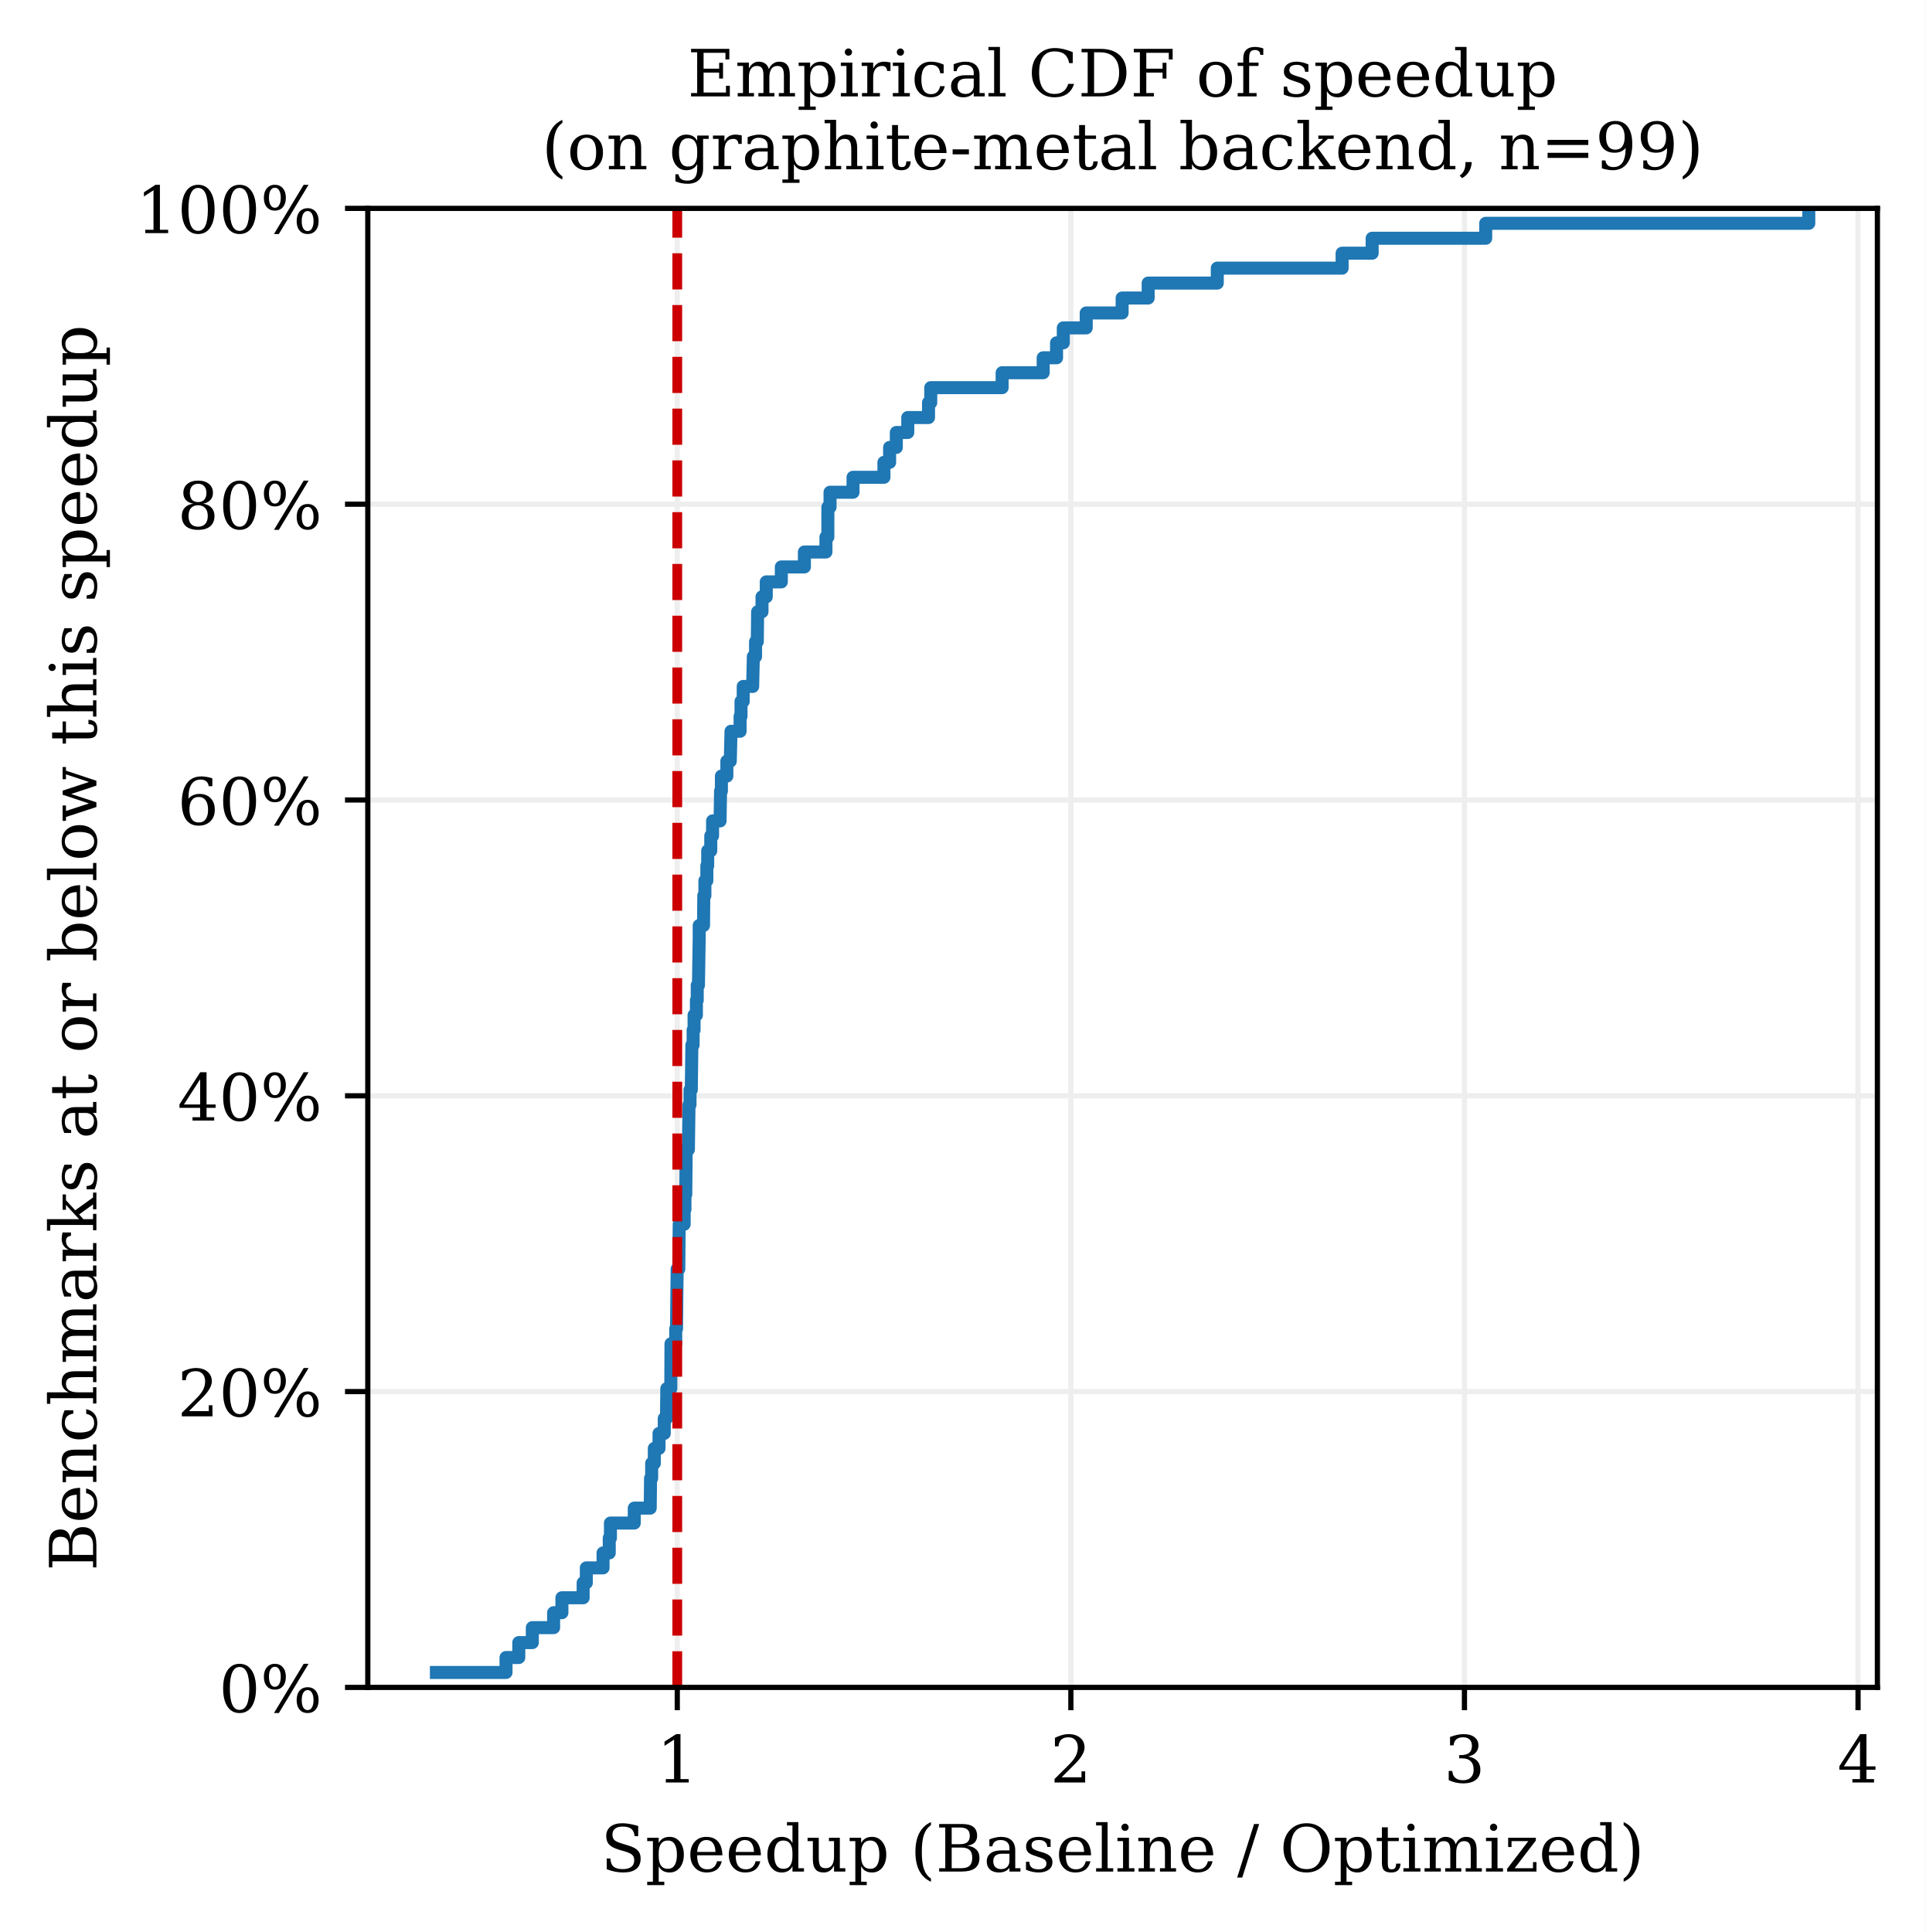
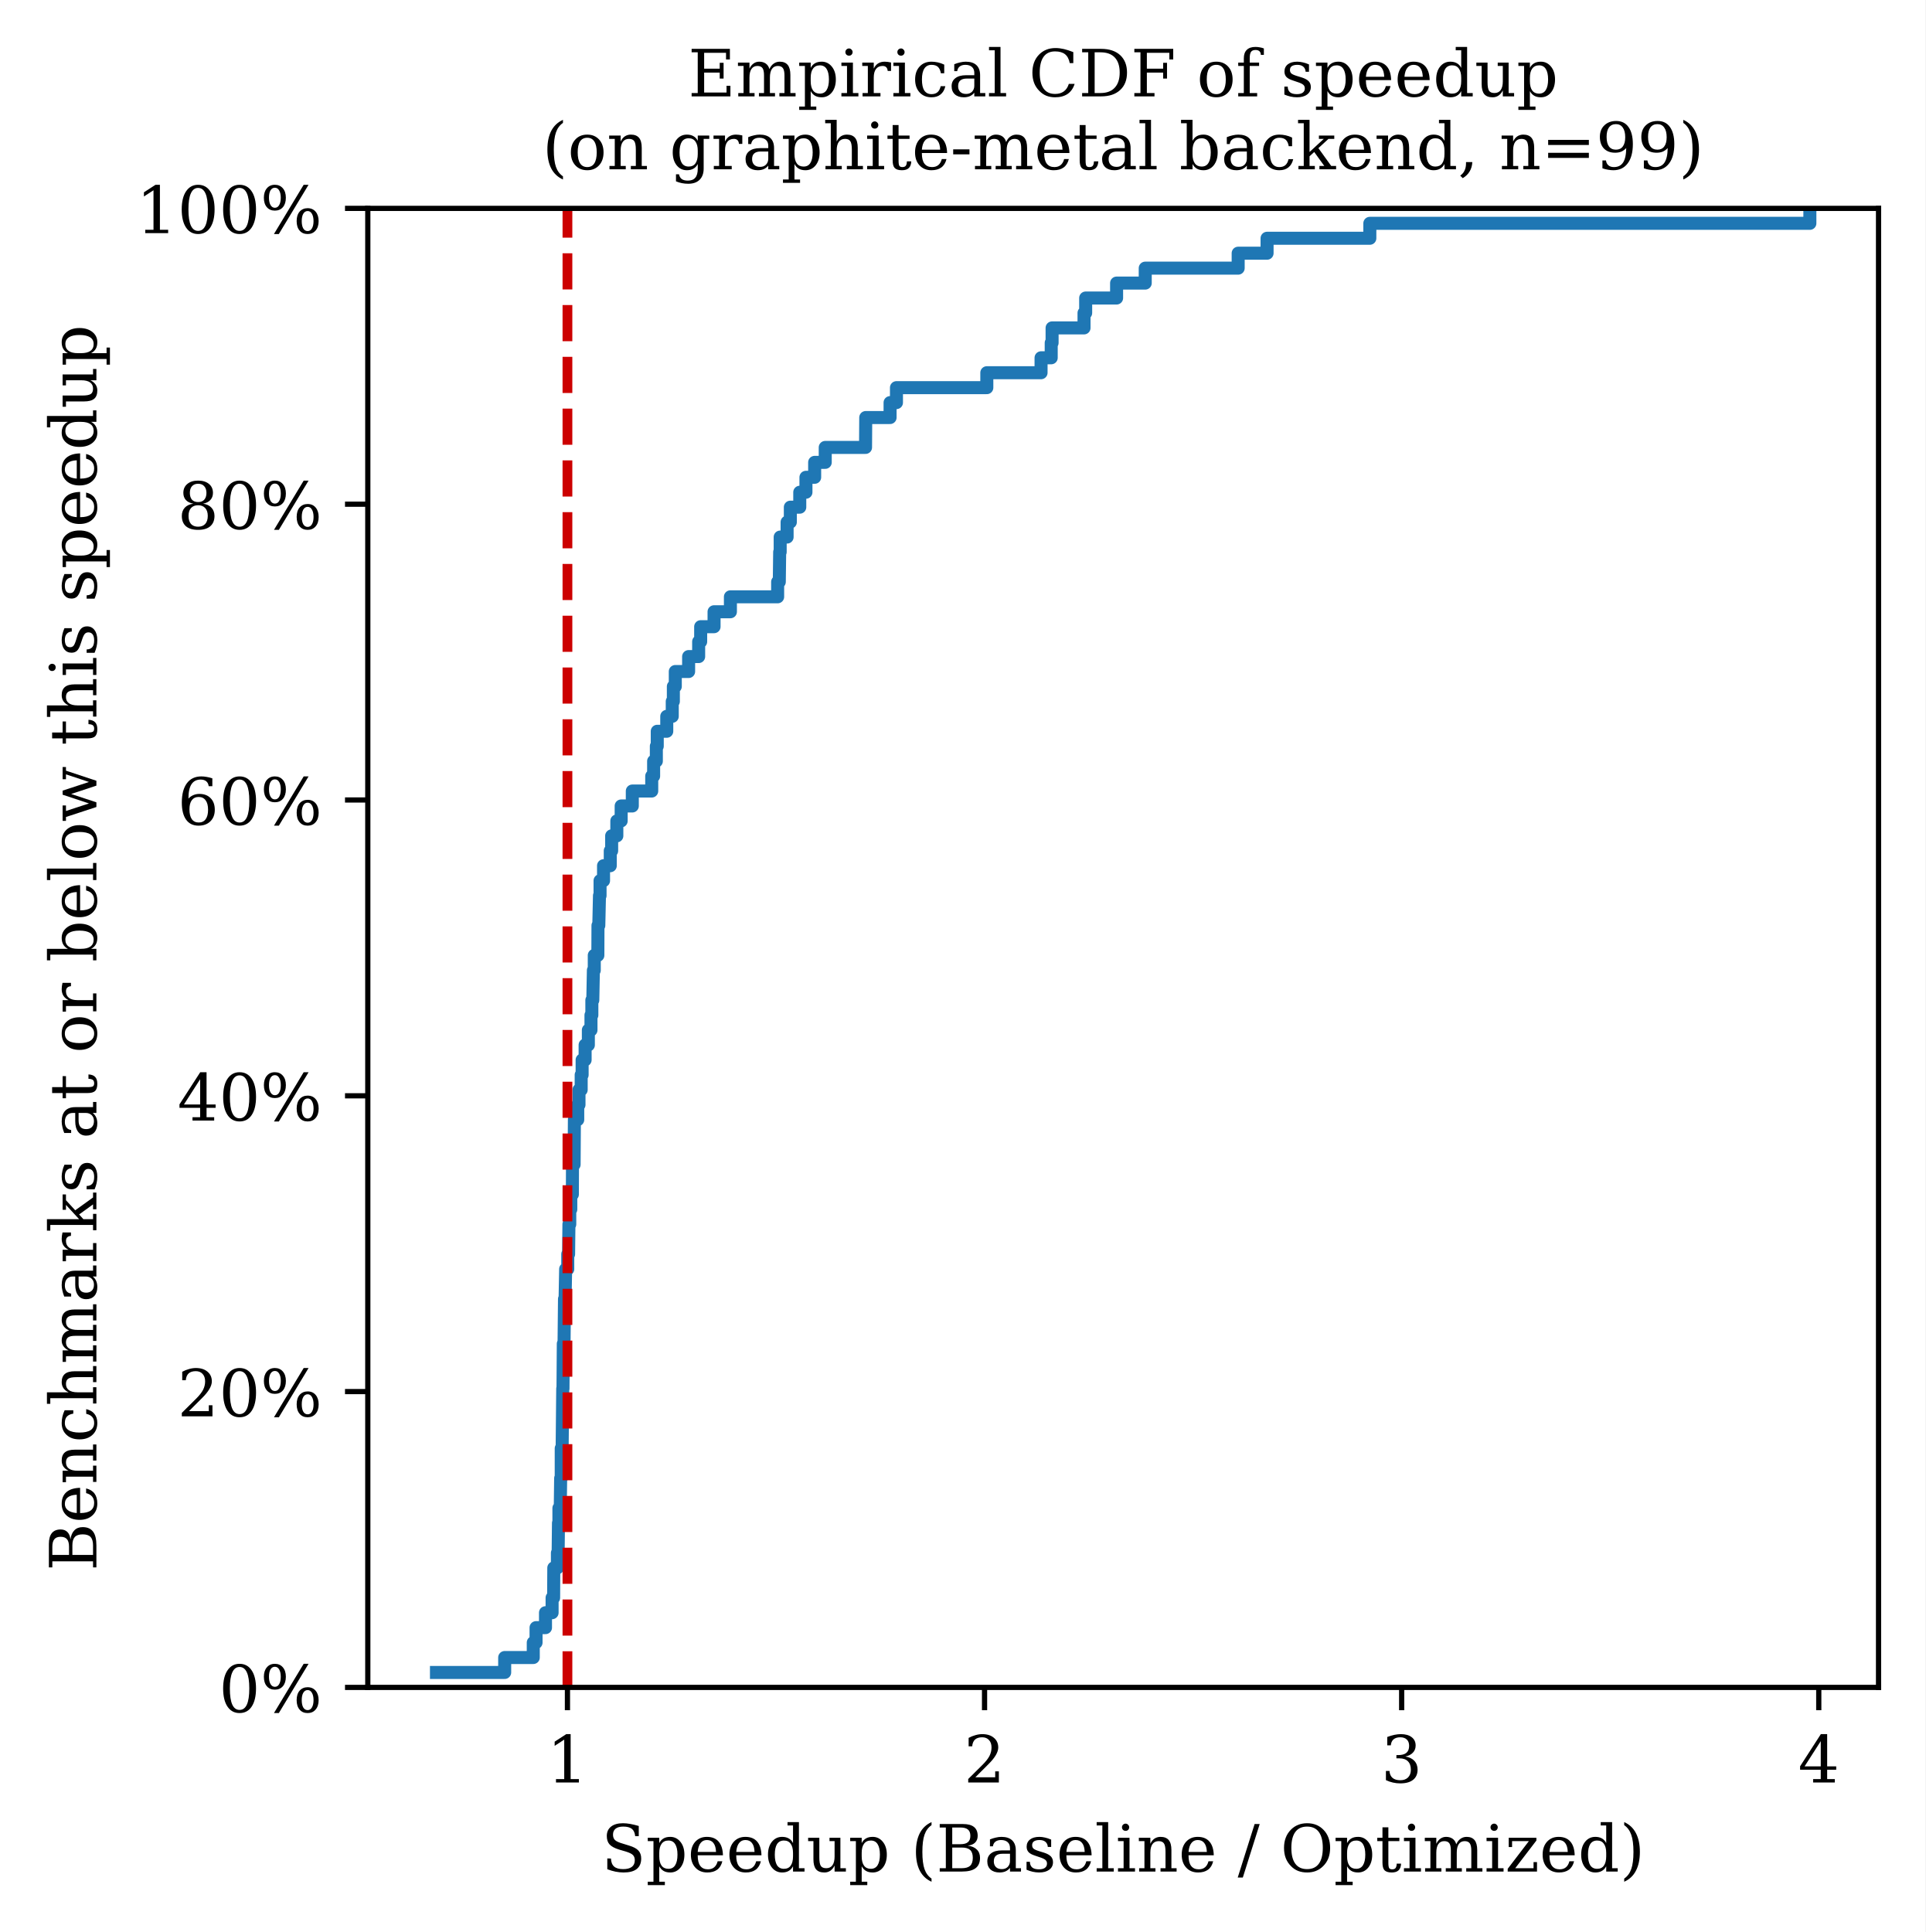
- <svg xmlns="http://www.w3.org/2000/svg" xmlns:xlink="http://www.w3.org/1999/xlink" width="295.642pt" height="296.643pt" viewBox="0 0 295.642 296.643" version="1.1">
+ <svg xmlns="http://www.w3.org/2000/svg" xmlns:xlink="http://www.w3.org/1999/xlink" width="295.607pt" height="296.643pt" viewBox="0 0 295.607 296.643" version="1.1">
  <defs>
    <style type="text/css">*{stroke-linejoin: round; stroke-linecap: butt}</style>
  </defs>
  <g id="figure_1">
    <g id="patch_1">
-       <path d="M -0 296.643  L 295.642 296.643  L 295.642 0  L -0 0  z " style="fill: #ffffff" />
+       <path d="M -0 296.643  L 295.607 296.643  L 295.607 0  L -0 0  z " style="fill: #ffffff" />
    </g>
    <g id="axes_1">
      <g id="patch_2">
-         <path d="M 56.467 259.087  L 288.233 259.087  L 288.233 31.996  L 56.467 31.996  z " style="fill: #ffffff" />
+         <path d="M 56.467 259.087  L 288.407 259.087  L 288.407 31.996  L 56.467 31.996  z " style="fill: #ffffff" />
      </g>
      <g id="matplotlib.axis_1">
        <g id="xtick_1">
          <g id="line2d_1">
-             <path d="M 103.98 259.087  L 103.98 31.996  " clip-path="url(#p12e60ecc20)" style="fill: none; stroke: #eeeeee; stroke-width: 0.8; stroke-linecap: square" />
-           </g>
-           <g id="line2d_2">
            <defs>
-               <path id="mbd5d063f88" d="M 0 0  L 0 3.5  " style="stroke: #000000; stroke-width: 0.8" />
+               <path id="mf4860c4f68" d="M 0 0  L 0 3.5  " style="stroke: #000000; stroke-width: 0.8" />
            </defs>
            <g>
-               <use xlink:href="#mbd5d063f88" x="103.98" y="259.087" style="stroke: #000000; stroke-width: 0.8" />
+               <use xlink:href="#mf4860c4f68" x="87.118" y="259.087" style="stroke: #000000; stroke-width: 0.8" />
            </g>
          </g>
          <g id="text_1">
-             <text style="font-size: 10px; font-family: 'Linux Libertine O', 'Linux Libertine', 'DejaVu Serif', 'Times New Roman', 'Times', serif; text-anchor: middle" x="103.98" y="273.685" transform="rotate(-0 103.9797 273.6852)">1</text>
+             <text style="font-size: 10px; font-family: 'Linux Libertine O', 'Linux Libertine', 'DejaVu Serif', 'Times New Roman', 'Times', serif; text-anchor: middle" x="87.118" y="273.685" transform="rotate(-0 87.11785 273.6852)">1</text>
          </g>
        </g>
        <g id="xtick_2">
-           <g id="line2d_3">
-             <path d="M 164.407 259.087  L 164.407 31.996  " clip-path="url(#p12e60ecc20)" style="fill: none; stroke: #eeeeee; stroke-width: 0.8; stroke-linecap: square" />
-           </g>
-           <g id="line2d_4">
+           <g id="line2d_2">
            <g>
-               <use xlink:href="#mbd5d063f88" x="164.407" y="259.087" style="stroke: #000000; stroke-width: 0.8" />
+               <use xlink:href="#mf4860c4f68" x="151.156" y="259.087" style="stroke: #000000; stroke-width: 0.8" />
            </g>
          </g>
          <g id="text_2">
-             <text style="font-size: 10px; font-family: 'Linux Libertine O', 'Linux Libertine', 'DejaVu Serif', 'Times New Roman', 'Times', serif; text-anchor: middle" x="164.407" y="273.685" transform="rotate(-0 164.4066 273.6852)">2</text>
+             <text style="font-size: 10px; font-family: 'Linux Libertine O', 'Linux Libertine', 'DejaVu Serif', 'Times New Roman', 'Times', serif; text-anchor: middle" x="151.156" y="273.685" transform="rotate(-0 151.1556 273.6852)">2</text>
          </g>
        </g>
        <g id="xtick_3">
-           <g id="line2d_5">
-             <path d="M 224.834 259.087  L 224.834 31.996  " clip-path="url(#p12e60ecc20)" style="fill: none; stroke: #eeeeee; stroke-width: 0.8; stroke-linecap: square" />
-           </g>
-           <g id="line2d_6">
+           <g id="line2d_3">
            <g>
-               <use xlink:href="#mbd5d063f88" x="224.834" y="259.087" style="stroke: #000000; stroke-width: 0.8" />
+               <use xlink:href="#mf4860c4f68" x="215.193" y="259.087" style="stroke: #000000; stroke-width: 0.8" />
            </g>
          </g>
          <g id="text_3">
-             <text style="font-size: 10px; font-family: 'Linux Libertine O', 'Linux Libertine', 'DejaVu Serif', 'Times New Roman', 'Times', serif; text-anchor: middle" x="224.834" y="273.685" transform="rotate(-0 224.8335 273.6852)">3</text>
+             <text style="font-size: 10px; font-family: 'Linux Libertine O', 'Linux Libertine', 'DejaVu Serif', 'Times New Roman', 'Times', serif; text-anchor: middle" x="215.193" y="273.685" transform="rotate(-0 215.1934 273.6852)">3</text>
          </g>
        </g>
        <g id="xtick_4">
-           <g id="line2d_7">
-             <path d="M 285.26 259.087  L 285.26 31.996  " clip-path="url(#p12e60ecc20)" style="fill: none; stroke: #eeeeee; stroke-width: 0.8; stroke-linecap: square" />
-           </g>
-           <g id="line2d_8">
+           <g id="line2d_4">
            <g>
-               <use xlink:href="#mbd5d063f88" x="285.26" y="259.087" style="stroke: #000000; stroke-width: 0.8" />
+               <use xlink:href="#mf4860c4f68" x="279.231" y="259.087" style="stroke: #000000; stroke-width: 0.8" />
            </g>
          </g>
          <g id="text_4">
-             <text style="font-size: 10px; font-family: 'Linux Libertine O', 'Linux Libertine', 'DejaVu Serif', 'Times New Roman', 'Times', serif; text-anchor: middle" x="285.26" y="273.685" transform="rotate(-0 285.2605 273.6852)">4</text>
+             <text style="font-size: 10px; font-family: 'Linux Libertine O', 'Linux Libertine', 'DejaVu Serif', 'Times New Roman', 'Times', serif; text-anchor: middle" x="279.231" y="273.685" transform="rotate(-0 279.2312 273.6852)">4</text>
          </g>
        </g>
        <g id="text_5">
-           <text style="font-size: 10px; font-family: 'Linux Libertine O', 'Linux Libertine', 'DejaVu Serif', 'Times New Roman', 'Times', serif; text-anchor: middle" x="172.35" y="287.363" transform="rotate(-0 172.3499 287.3633)">Speedup (Baseline / Optimized)</text>
+           <text style="font-size: 10px; font-family: 'Linux Libertine O', 'Linux Libertine', 'DejaVu Serif', 'Times New Roman', 'Times', serif; text-anchor: middle" x="172.437" y="287.363" transform="rotate(-0 172.4372 287.3633)">Speedup (Baseline / Optimized)</text>
        </g>
      </g>
      <g id="matplotlib.axis_2">
        <g id="ytick_1">
-           <g id="line2d_9">
-             <path d="M 56.467 259.087  L 288.233 259.087  " clip-path="url(#p12e60ecc20)" style="fill: none; stroke: #eeeeee; stroke-width: 0.8; stroke-linecap: square" />
-           </g>
-           <g id="line2d_10">
+           <g id="line2d_5">
            <defs>
-               <path id="m928e03c7fb" d="M 0 0  L -3.5 0  " style="stroke: #000000; stroke-width: 0.8" />
+               <path id="m354e34cc20" d="M 0 0  L -3.5 0  " style="stroke: #000000; stroke-width: 0.8" />
            </defs>
            <g>
-               <use xlink:href="#m928e03c7fb" x="56.467" y="259.087" style="stroke: #000000; stroke-width: 0.8" />
+               <use xlink:href="#m354e34cc20" x="56.467" y="259.087" style="stroke: #000000; stroke-width: 0.8" />
            </g>
          </g>
          <g id="text_6">
            <text style="font-size: 10px; font-family: 'Linux Libertine O', 'Linux Libertine', 'DejaVu Serif', 'Times New Roman', 'Times', serif; text-anchor: end" x="49.467" y="262.886" transform="rotate(-0 49.46719 262.886)">0%</text>
          </g>
        </g>
        <g id="ytick_2">
-           <g id="line2d_11">
-             <path d="M 56.467 213.669  L 288.233 213.669  " clip-path="url(#p12e60ecc20)" style="fill: none; stroke: #eeeeee; stroke-width: 0.8; stroke-linecap: square" />
-           </g>
-           <g id="line2d_12">
+           <g id="line2d_6">
            <g>
-               <use xlink:href="#m928e03c7fb" x="56.467" y="213.669" style="stroke: #000000; stroke-width: 0.8" />
+               <use xlink:href="#m354e34cc20" x="56.467" y="213.669" style="stroke: #000000; stroke-width: 0.8" />
            </g>
          </g>
          <g id="text_7">
            <text style="font-size: 10px; font-family: 'Linux Libertine O', 'Linux Libertine', 'DejaVu Serif', 'Times New Roman', 'Times', serif; text-anchor: end" x="49.467" y="217.468" transform="rotate(-0 49.46719 217.4679)">20%</text>
          </g>
        </g>
        <g id="ytick_3">
-           <g id="line2d_13">
-             <path d="M 56.467 168.251  L 288.233 168.251  " clip-path="url(#p12e60ecc20)" style="fill: none; stroke: #eeeeee; stroke-width: 0.8; stroke-linecap: square" />
-           </g>
-           <g id="line2d_14">
+           <g id="line2d_7">
            <g>
-               <use xlink:href="#m928e03c7fb" x="56.467" y="168.251" style="stroke: #000000; stroke-width: 0.8" />
+               <use xlink:href="#m354e34cc20" x="56.467" y="168.251" style="stroke: #000000; stroke-width: 0.8" />
            </g>
          </g>
          <g id="text_8">
            <text style="font-size: 10px; font-family: 'Linux Libertine O', 'Linux Libertine', 'DejaVu Serif', 'Times New Roman', 'Times', serif; text-anchor: end" x="49.467" y="172.05" transform="rotate(-0 49.46719 172.0498)">40%</text>
          </g>
        </g>
        <g id="ytick_4">
-           <g id="line2d_15">
-             <path d="M 56.467 122.832  L 288.233 122.832  " clip-path="url(#p12e60ecc20)" style="fill: none; stroke: #eeeeee; stroke-width: 0.8; stroke-linecap: square" />
-           </g>
-           <g id="line2d_16">
+           <g id="line2d_8">
            <g>
-               <use xlink:href="#m928e03c7fb" x="56.467" y="122.832" style="stroke: #000000; stroke-width: 0.8" />
+               <use xlink:href="#m354e34cc20" x="56.467" y="122.832" style="stroke: #000000; stroke-width: 0.8" />
            </g>
          </g>
          <g id="text_9">
            <text style="font-size: 10px; font-family: 'Linux Libertine O', 'Linux Libertine', 'DejaVu Serif', 'Times New Roman', 'Times', serif; text-anchor: end" x="49.467" y="126.632" transform="rotate(-0 49.46719 126.6317)">60%</text>
          </g>
        </g>
        <g id="ytick_5">
-           <g id="line2d_17">
-             <path d="M 56.467 77.414  L 288.233 77.414  " clip-path="url(#p12e60ecc20)" style="fill: none; stroke: #eeeeee; stroke-width: 0.8; stroke-linecap: square" />
-           </g>
-           <g id="line2d_18">
+           <g id="line2d_9">
            <g>
-               <use xlink:href="#m928e03c7fb" x="56.467" y="77.414" style="stroke: #000000; stroke-width: 0.8" />
+               <use xlink:href="#m354e34cc20" x="56.467" y="77.414" style="stroke: #000000; stroke-width: 0.8" />
            </g>
          </g>
          <g id="text_10">
            <text style="font-size: 10px; font-family: 'Linux Libertine O', 'Linux Libertine', 'DejaVu Serif', 'Times New Roman', 'Times', serif; text-anchor: end" x="49.467" y="81.214" transform="rotate(-0 49.46719 81.21357)">80%</text>
          </g>
        </g>
        <g id="ytick_6">
-           <g id="line2d_19">
-             <path d="M 56.467 31.996  L 288.233 31.996  " clip-path="url(#p12e60ecc20)" style="fill: none; stroke: #eeeeee; stroke-width: 0.8; stroke-linecap: square" />
-           </g>
-           <g id="line2d_20">
+           <g id="line2d_10">
            <g>
-               <use xlink:href="#m928e03c7fb" x="56.467" y="31.996" style="stroke: #000000; stroke-width: 0.8" />
+               <use xlink:href="#m354e34cc20" x="56.467" y="31.996" style="stroke: #000000; stroke-width: 0.8" />
            </g>
          </g>
          <g id="text_11">
            <text style="font-size: 10px; font-family: 'Linux Libertine O', 'Linux Libertine', 'DejaVu Serif', 'Times New Roman', 'Times', serif; text-anchor: end" x="49.467" y="35.795" transform="rotate(-0 49.46719 35.79547)">100%</text>
          </g>
        </g>
        <g id="text_12">
          <text style="font-size: 10px; font-family: 'Linux Libertine O', 'Linux Libertine', 'DejaVu Serif', 'Times New Roman', 'Times', serif; text-anchor: middle" x="14.798" y="145.542" transform="rotate(-90 14.79844 145.5415)">Benchmarks at or below this speedup</text>
        </g>
      </g>
-       <g id="line2d_21">
-         <path d="M 67.002 256.793  L 77.689 256.793  L 77.689 254.499  L 79.648 254.499  L 79.648 252.205  L 81.726 252.205  L 81.726 249.911  L 84.997 249.911  L 84.997 247.618  L 86.269 247.618  L 86.269 245.324  L 89.528 245.324  L 89.528 243.03  L 90.019 243.03  L 90.019 240.736  L 92.584 240.736  L 92.584 238.442  L 93.536 238.442  L 93.536 236.148  L 93.718 236.148  L 93.718 233.854  L 97.378 233.854  L 97.378 231.561  L 99.826 231.561  L 99.878 226.973  L 100.048 226.973  L 100.048 224.679  L 100.457 224.679  L 100.457 222.385  L 101.177 222.385  L 101.177 220.091  L 101.982 220.091  L 101.982 217.798  L 102.323 217.798  L 102.375 213.21  L 102.986 213.21  L 103.013 206.328  L 103.741 206.328  L 103.741 204.035  L 103.864 204.035  L 103.958 194.859  L 104.214 194.859  L 104.275 187.978  L 105.038 187.978  L 105.038 185.684  L 105.159 185.684  L 105.159 183.39  L 105.285 183.39  L 105.351 176.508  L 105.687 176.508  L 105.781 169.627  L 105.937 169.627  L 105.937 167.333  L 106.134 167.333  L 106.223 160.451  L 106.412 160.451  L 106.412 158.158  L 106.558 158.158  L 106.558 155.864  L 106.918 155.864  L 106.918 153.57  L 107.045 153.57  L 107.045 151.276  L 107.231 151.276  L 107.339 144.395  L 107.346 144.395  L 107.346 142.101  L 108.009 142.101  L 108.053 137.513  L 108.22 137.513  L 108.22 135.219  L 108.521 135.219  L 108.521 132.925  L 108.652 132.925  L 108.652 130.632  L 109.122 130.632  L 109.122 128.338  L 109.401 128.338  L 109.401 126.044  L 110.549 126.044  L 110.627 121.456  L 110.755 121.456  L 110.755 119.162  L 111.592 119.162  L 111.592 116.868  L 112.12 116.868  L 112.23 112.281  L 113.624 112.281  L 113.624 109.987  L 113.766 109.987  L 113.766 107.693  L 114.104 107.693  L 114.104 105.399  L 115.555 105.399  L 115.657 100.812  L 115.999 100.812  L 115.999 98.518  L 116.267 98.518  L 116.318 93.93  L 116.99 93.93  L 116.99 91.636  L 117.643 91.636  L 117.643 89.342  L 119.955 89.342  L 119.955 87.048  L 123.496 87.048  L 123.496 84.755  L 126.804 84.755  L 126.804 82.461  L 127.099 82.461  L 127.1 77.873  L 127.433 77.873  L 127.433 75.579  L 130.964 75.579  L 130.964 73.285  L 135.708 73.285  L 135.708 70.992  L 136.582 70.992  L 136.582 68.698  L 137.61 68.698  L 137.61 66.404  L 139.369 66.404  L 139.369 64.11  L 142.554 64.11  L 142.554 61.816  L 142.897 61.816  L 142.897 59.522  L 153.854 59.522  L 153.854 57.229  L 160.157 57.229  L 160.157 54.935  L 162.209 54.935  L 162.209 52.641  L 163.244 52.641  L 163.244 50.347  L 166.764 50.347  L 166.764 48.053  L 172.277 48.053  L 172.277 45.759  L 176.275 45.759  L 176.275 43.465  L 186.887 43.465  L 186.887 41.172  L 206.051 41.172  L 206.051 38.878  L 210.664 38.878  L 210.664 36.584  L 228.096 36.584  L 228.096 34.29  L 277.698 34.29  L 277.698 31.996  L 277.698 31.996  " clip-path="url(#p12e60ecc20)" style="fill: none; stroke: #1f77b4; stroke-width: 2; stroke-linecap: square" />
+       <g id="line2d_11">
+         <path d="M 67.01 256.793  L 77.483 256.793  L 77.483 254.499  L 81.871 254.499  L 81.871 252.205  L 82.299 252.205  L 82.299 249.911  L 83.748 249.911  L 83.748 247.618  L 84.762 247.618  L 84.762 245.324  L 84.997 245.324  L 85.023 240.736  L 85.578 240.736  L 85.578 238.442  L 85.69 238.442  L 85.741 233.854  L 85.808 233.854  L 85.808 231.561  L 86.016 231.561  L 86.075 226.973  L 86.162 226.973  L 86.164 222.385  L 86.305 222.385  L 86.394 213.21  L 86.434 213.21  L 86.483 206.328  L 86.596 206.328  L 86.666 199.447  L 86.755 199.447  L 86.842 194.859  L 87.166 194.859  L 87.166 192.565  L 87.296 192.565  L 87.346 187.978  L 87.474 187.978  L 87.474 185.684  L 87.633 185.684  L 87.633 183.39  L 87.875 183.39  L 87.893 178.802  L 88.142 178.802  L 88.184 171.921  L 88.699 171.921  L 88.699 169.627  L 88.891 169.627  L 88.891 167.333  L 89.227 167.333  L 89.227 165.039  L 89.373 165.039  L 89.373 162.745  L 89.831 162.745  L 89.831 160.451  L 90.329 160.451  L 90.329 158.158  L 90.731 158.158  L 90.731 155.864  L 90.866 155.864  L 90.866 153.57  L 91.011 153.57  L 91.102 148.982  L 91.237 148.982  L 91.237 146.688  L 91.787 146.688  L 91.806 142.101  L 91.933 142.101  L 92.036 137.513  L 92.125 137.513  L 92.125 135.219  L 92.66 135.219  L 92.66 132.925  L 93.692 132.925  L 93.692 130.632  L 93.906 130.632  L 93.906 128.338  L 94.701 128.338  L 94.701 126.044  L 95.366 126.044  L 95.366 123.75  L 97.077 123.75  L 97.077 121.456  L 100.058 121.456  L 100.058 119.162  L 100.349 119.162  L 100.349 116.868  L 100.767 116.868  L 100.767 114.575  L 100.907 114.575  L 100.907 112.281  L 102.366 112.281  L 102.366 109.987  L 103.209 109.987  L 103.209 107.693  L 103.379 107.693  L 103.379 105.399  L 103.676 105.399  L 103.676 103.105  L 105.722 103.105  L 105.722 100.812  L 107.263 100.812  L 107.263 98.518  L 107.572 98.518  L 107.572 96.224  L 109.627 96.224  L 109.627 93.93  L 112.138 93.93  L 112.138 91.636  L 119.39 91.636  L 119.39 89.342  L 119.643 89.342  L 119.702 84.755  L 119.779 84.755  L 119.779 82.461  L 120.842 82.461  L 120.842 80.167  L 121.338 80.167  L 121.338 77.873  L 122.786 77.873  L 122.786 75.579  L 123.735 75.579  L 123.735 73.285  L 125.072 73.285  L 125.072 70.992  L 126.696 70.992  L 126.696 68.698  L 132.884 68.698  L 132.915 64.11  L 136.651 64.11  L 136.651 61.816  L 137.631 61.816  L 137.631 59.522  L 151.504 59.522  L 151.504 57.229  L 159.831 57.229  L 159.831 54.935  L 161.39 54.935  L 161.39 52.641  L 161.526 52.641  L 161.526 50.347  L 166.428 50.347  L 166.428 48.053  L 166.68 48.053  L 166.68 45.759  L 171.428 45.759  L 171.428 43.465  L 175.825 43.465  L 175.825 41.172  L 190.093 41.172  L 190.093 38.878  L 194.53 38.878  L 194.53 36.584  L 210.307 36.584  L 210.307 34.29  L 277.864 34.29  L 277.864 31.996  L 277.864 31.996  " clip-path="url(#pacfc96ec15)" style="fill: none; stroke: #1f77b4; stroke-width: 2; stroke-linecap: square" />
      </g>
-       <g id="line2d_22">
-         <path d="M 103.98 259.087  L 103.98 31.996  " clip-path="url(#p12e60ecc20)" style="fill: none; stroke-dasharray: 5.55,2.4; stroke-dashoffset: 0; stroke: #cc0000; stroke-width: 1.5" />
+       <g id="line2d_12">
+         <path d="M 87.118 259.087  L 87.118 31.996  " clip-path="url(#pacfc96ec15)" style="fill: none; stroke-dasharray: 5.55,2.4; stroke-dashoffset: 0; stroke: #cc0000; stroke-width: 1.5" />
      </g>
      <g id="patch_3">
        <path d="M 56.467 259.087  L 56.467 31.996  " style="fill: none; stroke: #000000; stroke-width: 0.8; stroke-linejoin: miter; stroke-linecap: square" />
      </g>
      <g id="patch_4">
-         <path d="M 288.233 259.087  L 288.233 31.996  " style="fill: none; stroke: #000000; stroke-width: 0.8; stroke-linejoin: miter; stroke-linecap: square" />
+         <path d="M 288.407 259.087  L 288.407 31.996  " style="fill: none; stroke: #000000; stroke-width: 0.8; stroke-linejoin: miter; stroke-linecap: square" />
      </g>
      <g id="patch_5">
-         <path d="M 56.467 259.087  L 288.233 259.087  " style="fill: none; stroke: #000000; stroke-width: 0.8; stroke-linejoin: miter; stroke-linecap: square" />
+         <path d="M 56.467 259.087  L 288.407 259.087  " style="fill: none; stroke: #000000; stroke-width: 0.8; stroke-linejoin: miter; stroke-linecap: square" />
      </g>
      <g id="patch_6">
-         <path d="M 56.467 31.996  L 288.233 31.996  " style="fill: none; stroke: #000000; stroke-width: 0.8; stroke-linejoin: miter; stroke-linecap: square" />
+         <path d="M 56.467 31.996  L 288.407 31.996  " style="fill: none; stroke: #000000; stroke-width: 0.8; stroke-linejoin: miter; stroke-linecap: square" />
      </g>
      <g id="text_13">
-         <text style="font-size: 10px; font-family: 'Linux Libertine O', 'Linux Libertine', 'DejaVu Serif', 'Times New Roman', 'Times', serif" transform="translate(105.5499 14.79844)">Empirical CDF of speedup</text>
-         <text style="font-size: 10px; font-family: 'Linux Libertine O', 'Linux Libertine', 'DejaVu Serif', 'Times New Roman', 'Times', serif" transform="translate(83.1554 25.99625)">(on graphite-metal backend, n=99)</text>
+         <text style="font-size: 10px; font-family: 'Linux Libertine O', 'Linux Libertine', 'DejaVu Serif', 'Times New Roman', 'Times', serif" transform="translate(105.6372 14.79844)">Empirical CDF of speedup</text>
+         <text style="font-size: 10px; font-family: 'Linux Libertine O', 'Linux Libertine', 'DejaVu Serif', 'Times New Roman', 'Times', serif" transform="translate(83.24266 25.99625)">(on graphite-metal backend, n=99)</text>
      </g>
    </g>
  </g>
  <defs>
-     <clipPath id="p12e60ecc20">
-       <rect x="56.467" y="31.996" width="231.765" height="227.09" />
+     <clipPath id="pacfc96ec15">
+       <rect x="56.467" y="31.996" width="231.94" height="227.09" />
    </clipPath>
  </defs>
</svg>
